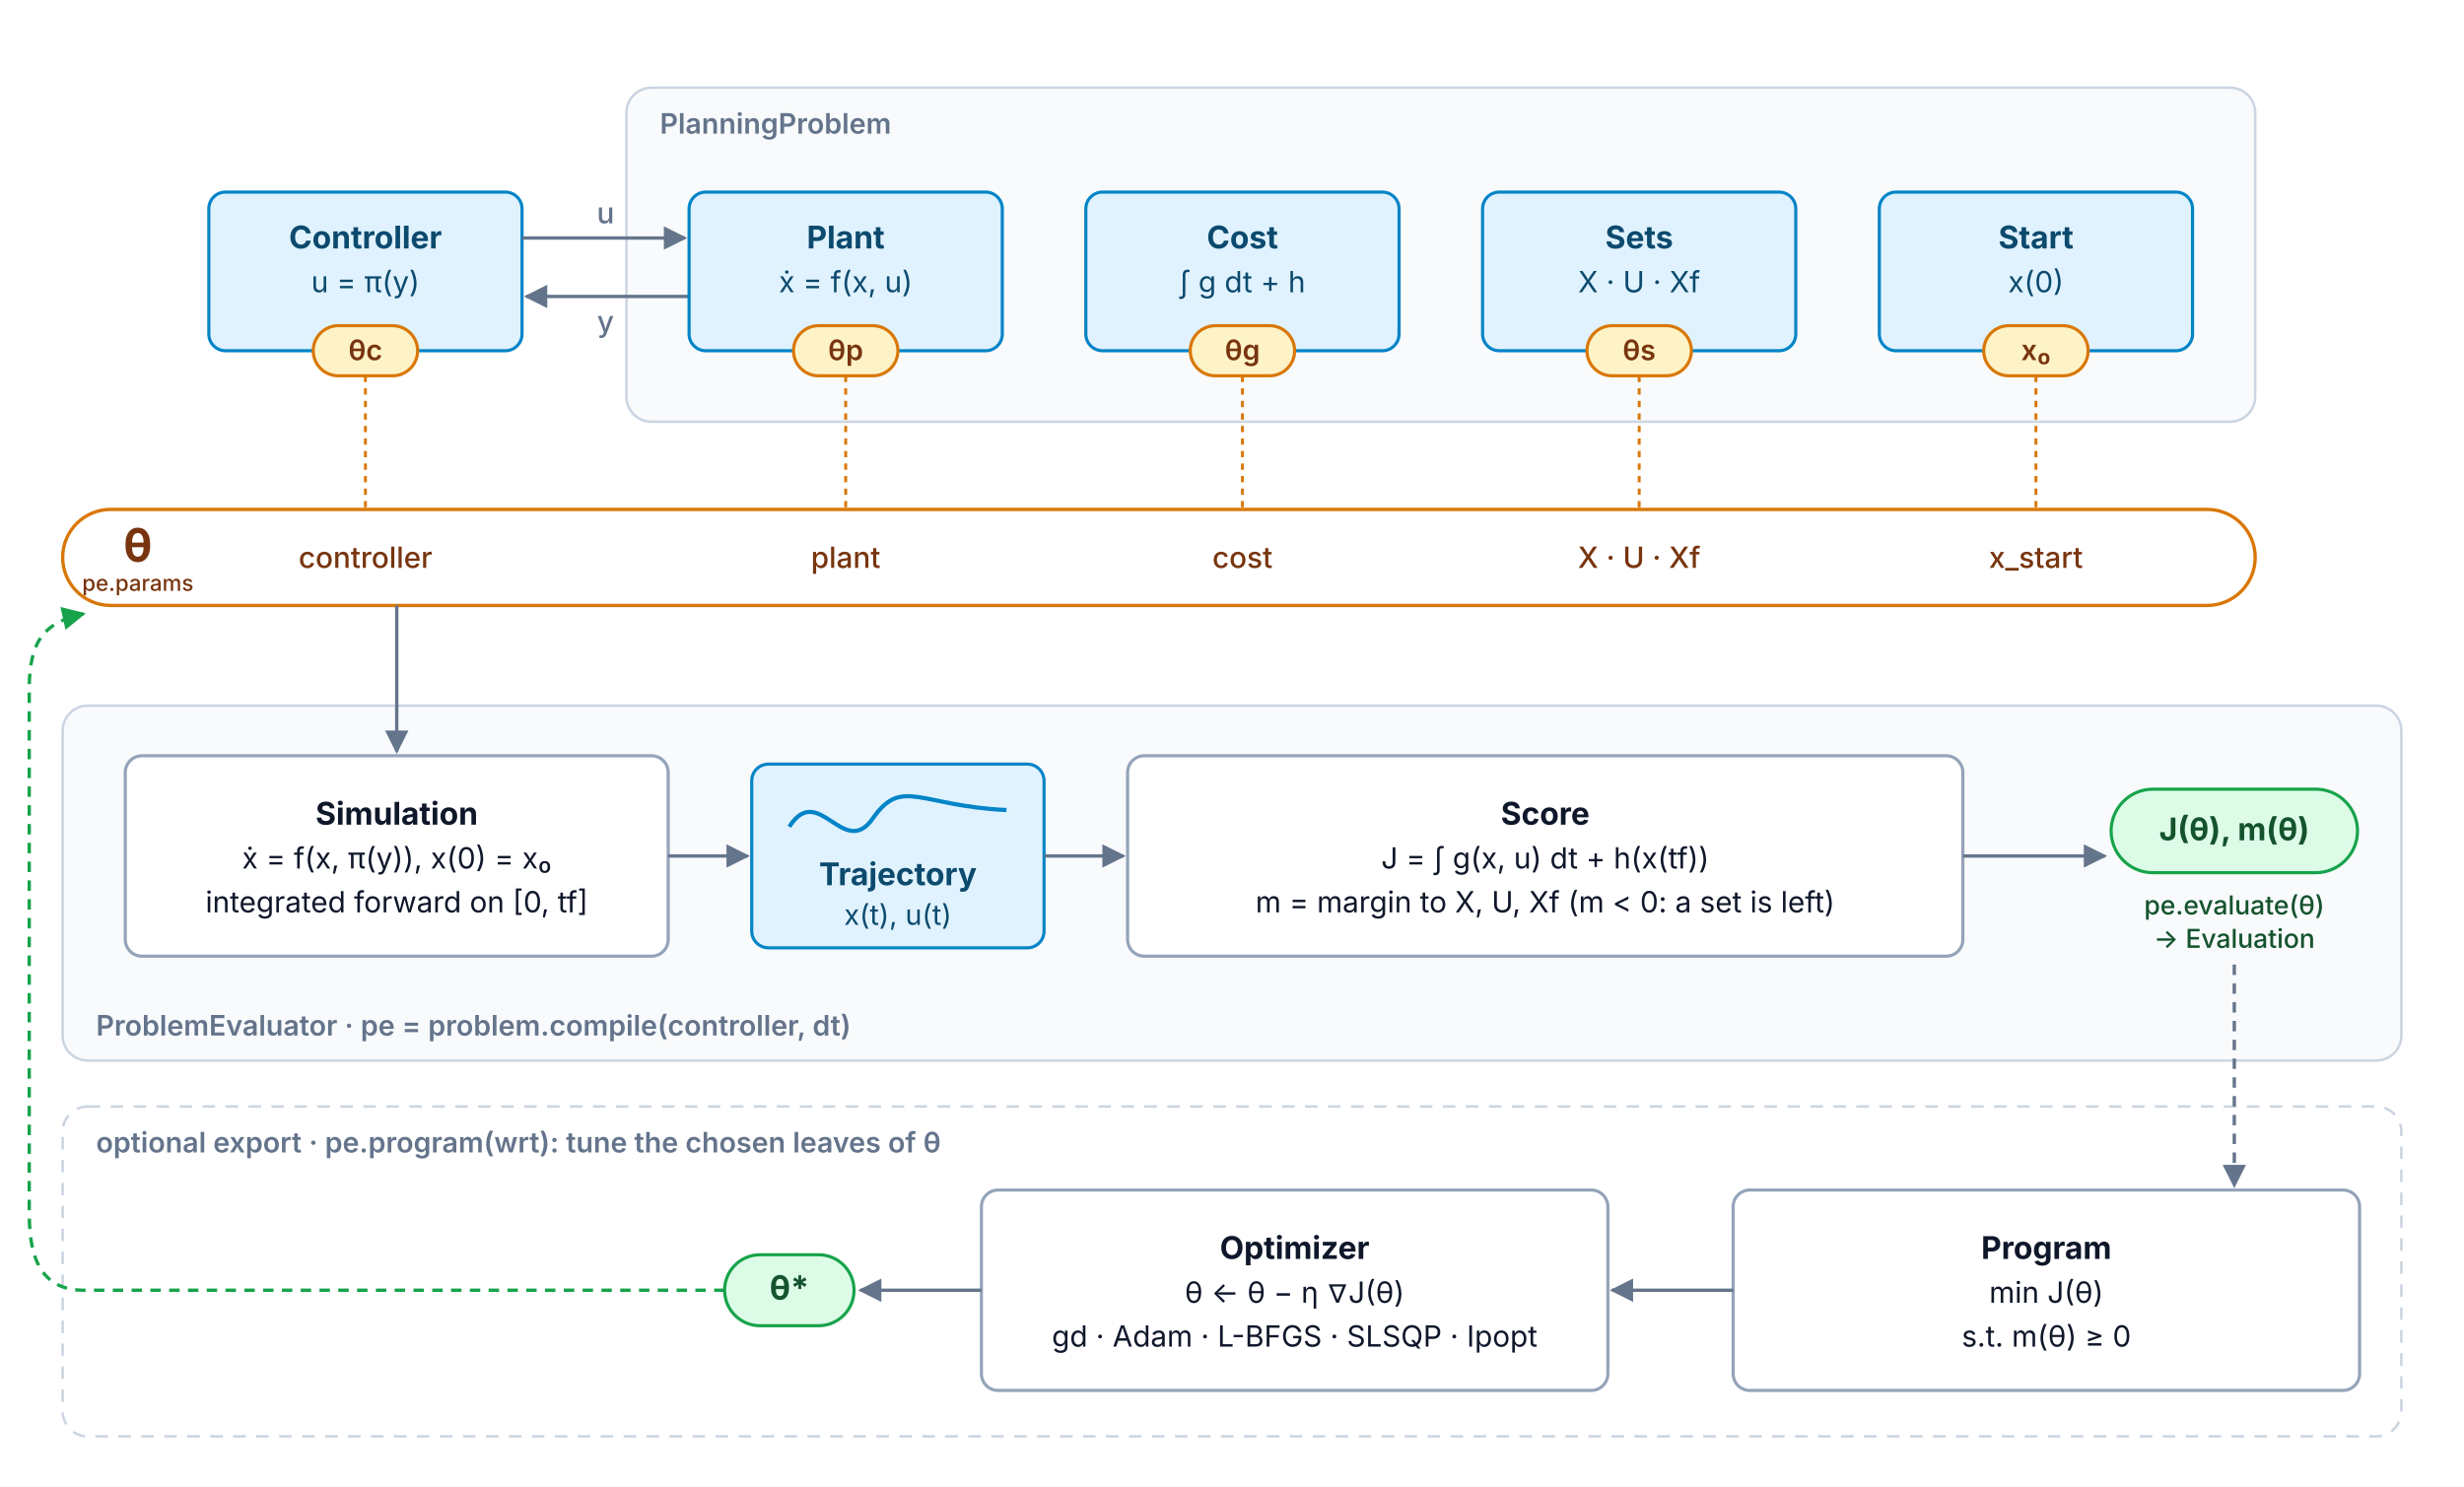
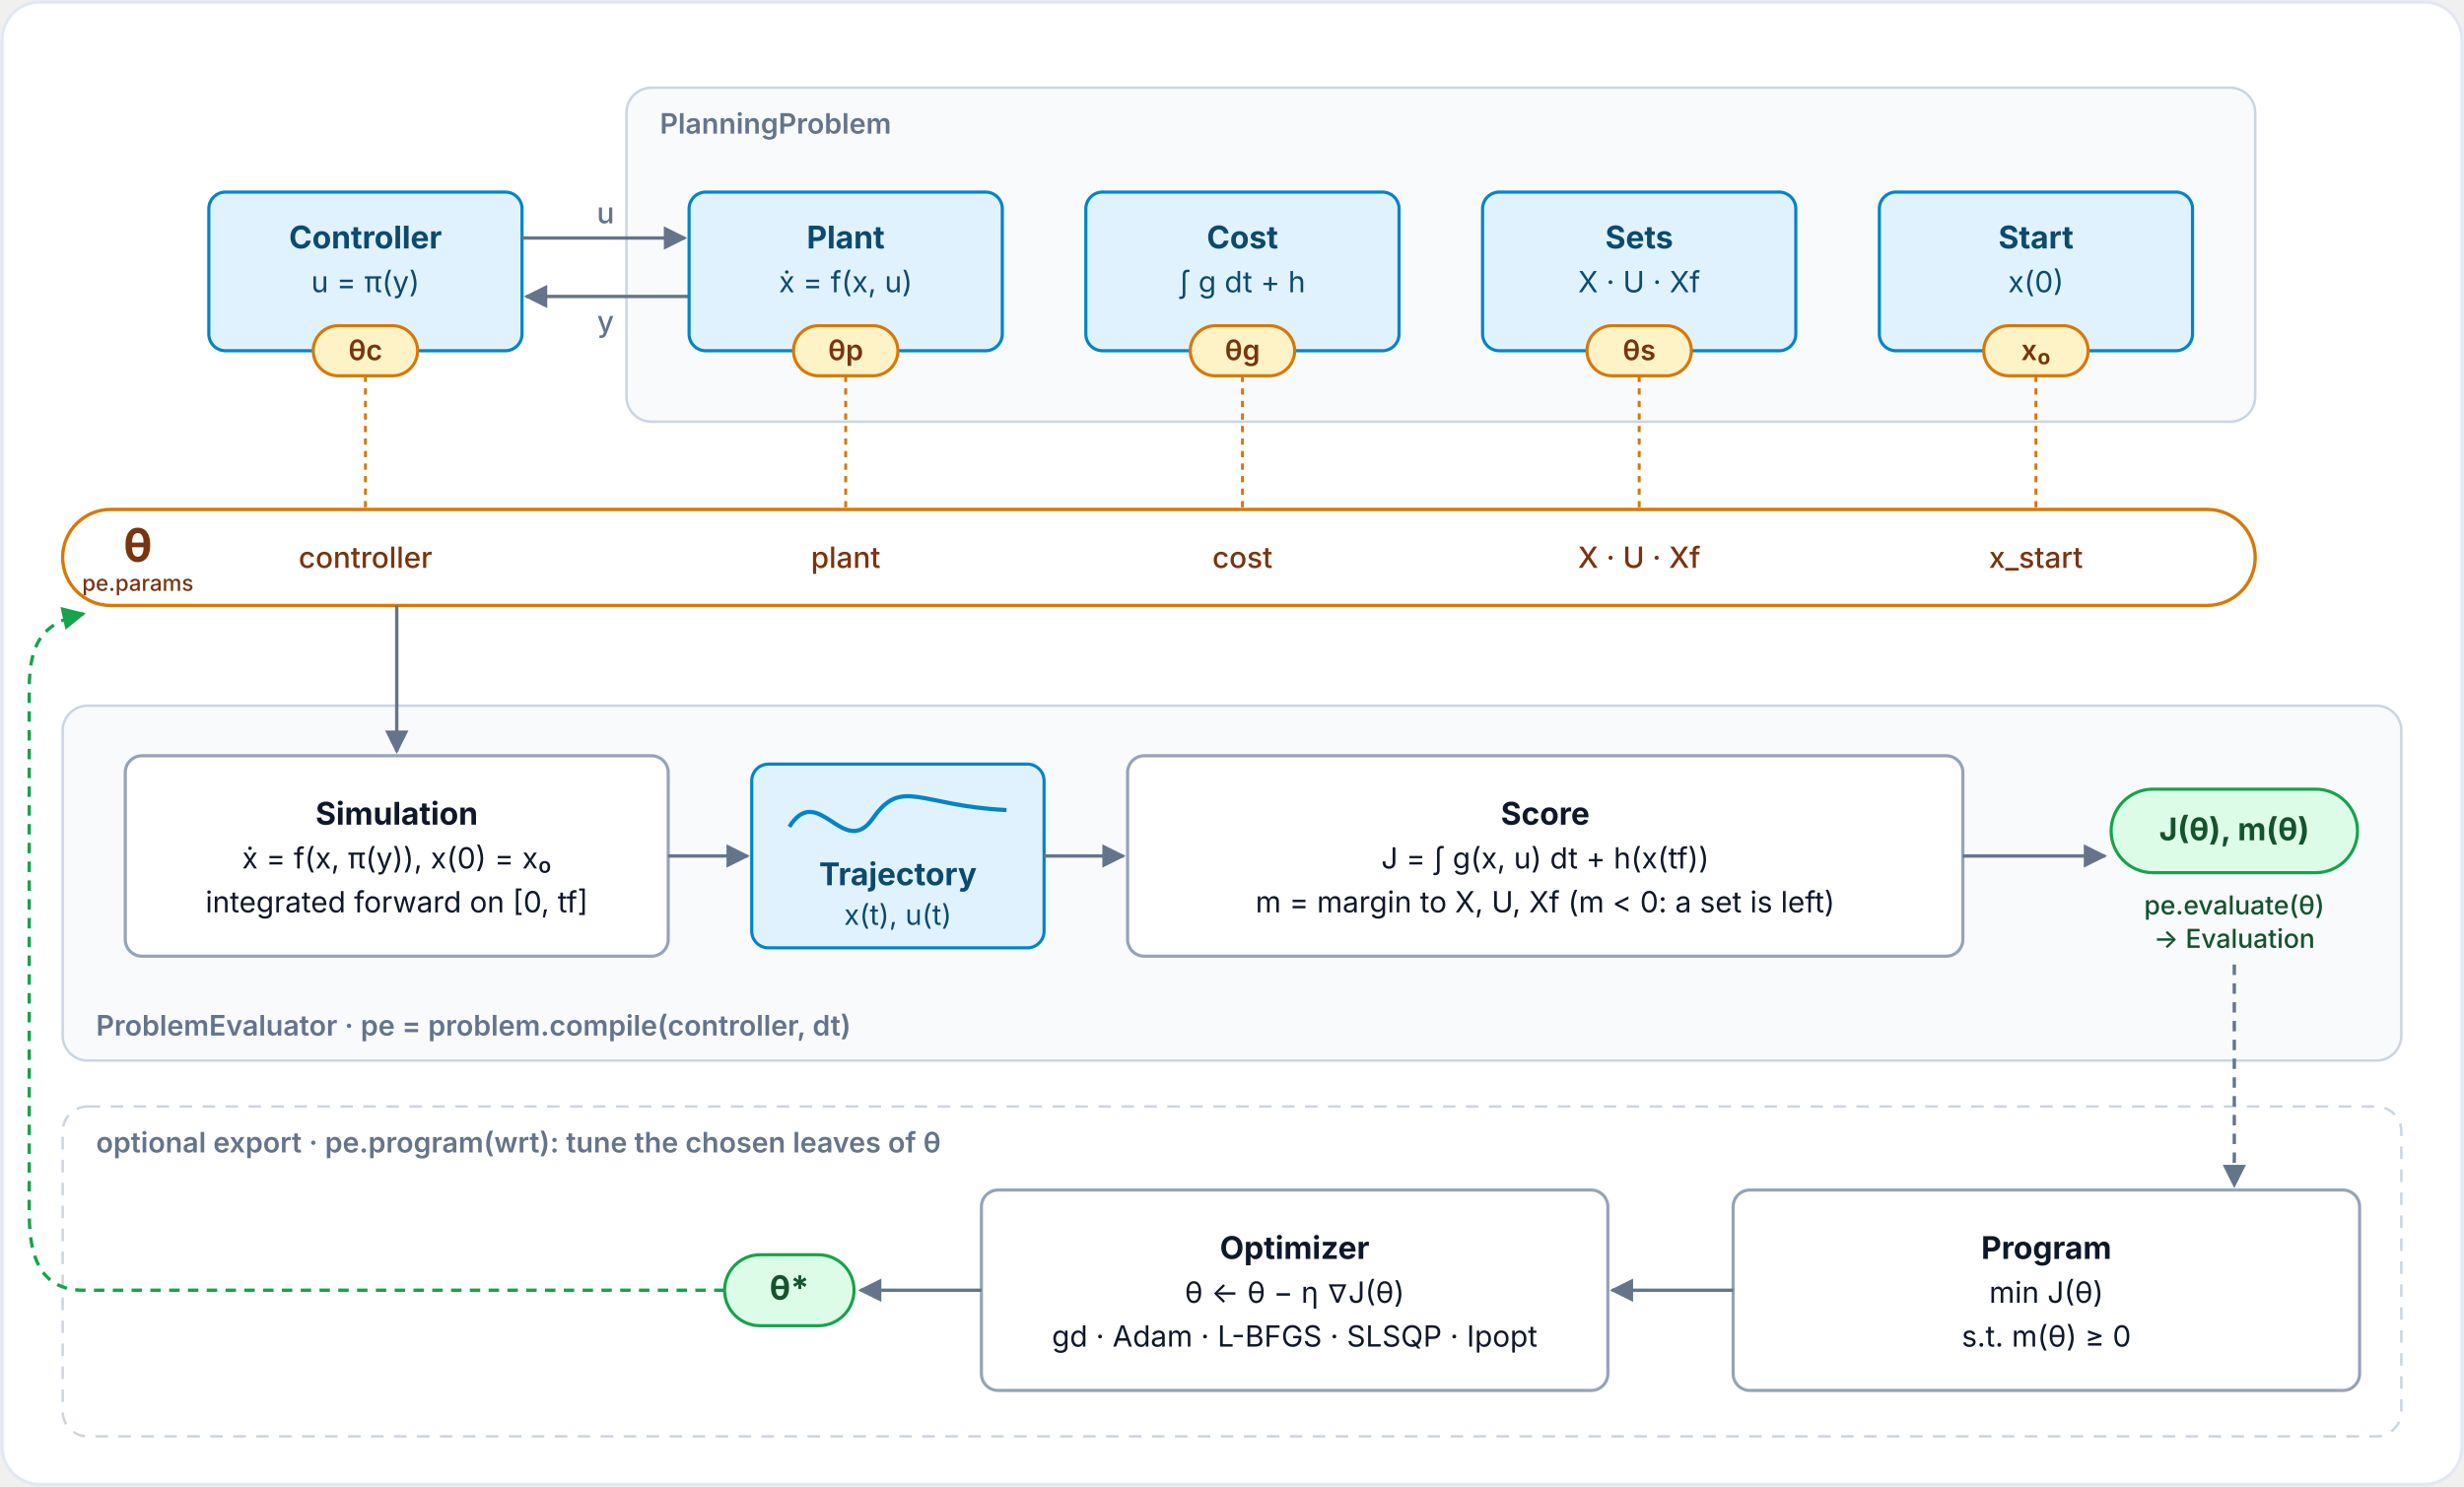
<svg xmlns="http://www.w3.org/2000/svg" viewBox="0 0 1180 712" width="1180" height="712" font-family="Inter, 'Helvetica Neue', Helvetica, Arial, sans-serif">
  <defs>
    <marker id="arr" viewBox="0 0 10 10" refX="9" refY="5" markerWidth="7" markerHeight="7" orient="auto-start-reverse">
      <path d="M0,0 L10,5 L0,10 z" fill="#64748b" />
    </marker>
    <marker id="arrg" viewBox="0 0 10 10" refX="9" refY="5" markerWidth="7" markerHeight="7" orient="auto-start-reverse">
      <path d="M0,0 L10,5 L0,10 z" fill="#16a34a" />
    </marker>
    <marker id="arrp" viewBox="0 0 10 10" refX="9" refY="5" markerWidth="7" markerHeight="7" orient="auto-start-reverse">
-       <path d="M0,0 L10,5 L0,10 z" fill="#9333ea" />
+       <path d="M0,0 L10,5 L0,10 z" fill="#c026d3" />
+     </marker>
+     <marker id="arrt" viewBox="0 0 10 10" refX="9" refY="5" markerWidth="7" markerHeight="7" orient="auto-start-reverse">
+       <path d="M0,0 L10,5 L0,10 z" fill="#0f766e" />
    </marker>
  </defs>
-   <rect width="100%" height="100%" fill="#ffffff" />
+   <rect x="1" y="1" width="1178" height="710" rx="18" fill="#ffffff" stroke="#e2e8f0" stroke-width="1.5" />
  <rect x="300" y="42" width="780" height="160" rx="12" fill="#f8fafc" stroke="#cbd5e1" stroke-width="1.2" />
  <text x="316" y="64" font-size="13.5" font-weight="600" fill="#64748b" text-anchor="start">PlanningProblem</text>
  <rect x="100" y="92" width="150" height="76" rx="8" fill="#e0f2fe" stroke="#0284c7" stroke-width="1.5" />
  <text x="175.0" y="119.0" font-size="15" font-weight="650" fill="#0c4a6e" text-anchor="middle">Controller</text>
  <text x="175.0" y="140.0" font-size="14" font-weight="400" fill="#0c4a6e" text-anchor="middle">u = π(y)</text>
  <path d="M250,114 L328,114" fill="none" stroke="#64748b" stroke-width="1.6" marker-end="url(#arr)" />
  <text x="290.0" y="107" font-size="14" font-weight="500" fill="#64748b" text-anchor="middle">u</text>
  <path d="M330,142 L252,142" fill="none" stroke="#64748b" stroke-width="1.6" marker-end="url(#arr)" />
  <text x="290.0" y="159" font-size="14" font-weight="500" fill="#64748b" text-anchor="middle">y</text>
  <rect x="330" y="92" width="150" height="76" rx="8" fill="#e0f2fe" stroke="#0284c7" stroke-width="1.5" />
  <text x="405.0" y="119.0" font-size="15" font-weight="650" fill="#0c4a6e" text-anchor="middle">Plant</text>
  <text x="405.0" y="140.0" font-size="14" font-weight="400" fill="#0c4a6e" text-anchor="middle">ẋ = f(x, u)</text>
  <rect x="520" y="92" width="150" height="76" rx="8" fill="#e0f2fe" stroke="#0284c7" stroke-width="1.5" />
  <text x="595.0" y="119.0" font-size="15" font-weight="650" fill="#0c4a6e" text-anchor="middle">Cost</text>
  <text x="595.0" y="140.0" font-size="14" font-weight="400" fill="#0c4a6e" text-anchor="middle">∫ g dt + h</text>
  <rect x="710" y="92" width="150" height="76" rx="8" fill="#e0f2fe" stroke="#0284c7" stroke-width="1.5" />
  <text x="785.0" y="119.0" font-size="15" font-weight="650" fill="#0c4a6e" text-anchor="middle">Sets</text>
  <text x="785.0" y="140.0" font-size="14" font-weight="400" fill="#0c4a6e" text-anchor="middle">X · U · Xf</text>
  <rect x="900" y="92" width="150" height="76" rx="8" fill="#e0f2fe" stroke="#0284c7" stroke-width="1.5" />
  <text x="975.0" y="119.0" font-size="15" font-weight="650" fill="#0c4a6e" text-anchor="middle">Start</text>
  <text x="975.0" y="140.0" font-size="14" font-weight="400" fill="#0c4a6e" text-anchor="middle">x(0)</text>
  <rect x="30" y="244" width="1050" height="46" rx="23" fill="#ffffff" stroke="#d97706" stroke-width="1.6" />
  <text x="66" y="269" font-size="22" font-weight="700" fill="#78350f" text-anchor="middle">θ</text>
  <text x="66" y="283" font-size="10.5" font-weight="500" fill="#78350f" text-anchor="middle">pe.params</text>
  <path d="M175.0,180 L175.0,244" fill="none" stroke="#d97706" stroke-width="1.4" stroke-dasharray="3 3" />
  <rect x="150.0" y="156.0" width="50" height="24" rx="12.0" fill="#fef3c7" stroke="#d97706" stroke-width="1.5" />
  <text x="175.0" y="172.5" font-size="13.5" font-weight="600" fill="#78350f" text-anchor="middle">θc</text>
  <text x="175.0" y="272" font-size="14" font-weight="500" fill="#78350f" text-anchor="middle">controller</text>
  <path d="M405.0,180 L405.0,244" fill="none" stroke="#d97706" stroke-width="1.4" stroke-dasharray="3 3" />
  <rect x="380.0" y="156.0" width="50" height="24" rx="12.0" fill="#fef3c7" stroke="#d97706" stroke-width="1.5" />
  <text x="405.0" y="172.5" font-size="13.5" font-weight="600" fill="#78350f" text-anchor="middle">θp</text>
  <text x="405.0" y="272" font-size="14" font-weight="500" fill="#78350f" text-anchor="middle">plant</text>
  <path d="M595.0,180 L595.0,244" fill="none" stroke="#d97706" stroke-width="1.4" stroke-dasharray="3 3" />
  <rect x="570.0" y="156.0" width="50" height="24" rx="12.0" fill="#fef3c7" stroke="#d97706" stroke-width="1.5" />
  <text x="595.0" y="172.5" font-size="13.5" font-weight="600" fill="#78350f" text-anchor="middle">θg</text>
  <text x="595.0" y="272" font-size="14" font-weight="500" fill="#78350f" text-anchor="middle">cost</text>
  <path d="M785.0,180 L785.0,244" fill="none" stroke="#d97706" stroke-width="1.4" stroke-dasharray="3 3" />
  <rect x="760.0" y="156.0" width="50" height="24" rx="12.0" fill="#fef3c7" stroke="#d97706" stroke-width="1.5" />
  <text x="785.0" y="172.5" font-size="13.5" font-weight="600" fill="#78350f" text-anchor="middle">θs</text>
  <text x="785.0" y="272" font-size="14" font-weight="500" fill="#78350f" text-anchor="middle">X · U · Xf</text>
  <path d="M975.0,180 L975.0,244" fill="none" stroke="#d97706" stroke-width="1.4" stroke-dasharray="3 3" />
  <rect x="950.0" y="156.0" width="50" height="24" rx="12.0" fill="#fef3c7" stroke="#d97706" stroke-width="1.5" />
  <text x="975.0" y="172.5" font-size="13.5" font-weight="600" fill="#78350f" text-anchor="middle">x₀</text>
  <text x="975.0" y="272" font-size="14" font-weight="500" fill="#78350f" text-anchor="middle">x_start</text>
  <rect x="30" y="338" width="1120" height="170" rx="12" fill="#f8fafc" stroke="#cbd5e1" stroke-width="1.2" />
  <text x="46" y="496" font-size="13.5" font-weight="600" fill="#64748b" text-anchor="start">ProblemEvaluator · pe = problem.compile(controller, dt)</text>
  <path d="M190,290 L190,360" fill="none" stroke="#64748b" stroke-width="1.6" marker-end="url(#arr)" />
  <rect x="60" y="362" width="260" height="96" rx="8" fill="#ffffff" stroke="#94a3b8" stroke-width="1.5" />
  <text x="190.0" y="395.0" font-size="15" font-weight="650" fill="#0f172a" text-anchor="middle">Simulation</text>
  <text x="190.0" y="416.0" font-size="14" font-weight="400" fill="#0f172a" text-anchor="middle">ẋ = f(x, π(y)),  x(0) = x₀</text>
  <text x="190.0" y="437.0" font-size="14" font-weight="400" fill="#0f172a" text-anchor="middle">integrated forward on [0, tf]</text>
  <path d="M320,410.0 L358,410.0" fill="none" stroke="#64748b" stroke-width="1.6" marker-end="url(#arr)" />
  <rect x="360" y="366" width="140" height="88" rx="8" fill="#e0f2fe" stroke="#0284c7" stroke-width="1.5" />
  <text x="430.0" y="415.0" font-size="15" font-weight="650" fill="#0c4a6e" text-anchor="middle" />
  <path d="M378,396 C392,374 404,412 418,392 S440,386 482,388" fill="none" stroke="#0284c7" stroke-width="2" />
  <text x="430.0" y="424" font-size="15" font-weight="650" fill="#0c4a6e" text-anchor="middle">Trajectory</text>
  <text x="430.0" y="443" font-size="13.5" font-weight="400" fill="#0c4a6e" text-anchor="middle">x(t), u(t)</text>
  <path d="M500,410.0 L538,410.0" fill="none" stroke="#64748b" stroke-width="1.6" marker-end="url(#arr)" />
  <rect x="540" y="362" width="400" height="96" rx="8" fill="#ffffff" stroke="#94a3b8" stroke-width="1.5" />
  <text x="740.0" y="395.0" font-size="15" font-weight="650" fill="#0f172a" text-anchor="middle">Score</text>
  <text x="740.0" y="416.0" font-size="14" font-weight="400" fill="#0f172a" text-anchor="middle">J = ∫ g(x, u) dt + h(x(tf))</text>
  <text x="740.0" y="437.0" font-size="14" font-weight="400" fill="#0f172a" text-anchor="middle">m = margin to X, U, Xf  (m &lt; 0: a set is left)</text>
  <path d="M940,410.0 L1008,410.0" fill="none" stroke="#64748b" stroke-width="1.6" marker-end="url(#arr)" />
  <rect x="1011.0" y="378.0" width="118" height="40" rx="20.0" fill="#dcfce7" stroke="#16a34a" stroke-width="1.5" />
  <text x="1070" y="402.5" font-size="15" font-weight="700" fill="#14532d" text-anchor="middle">J(θ), m(θ)</text>
  <text x="1070" y="438.0" font-size="12.5" font-weight="500" fill="#14532d" text-anchor="middle">pe.evaluate(θ)</text>
  <text x="1070" y="454.0" font-size="12.5" font-weight="500" fill="#14532d" text-anchor="middle">→ Evaluation</text>
  <rect x="30" y="530" width="1120" height="158" rx="12" fill="#ffffff" stroke="#cbd5e1" stroke-width="1.2" stroke-dasharray="6 5" />
  <text x="46" y="552" font-size="13.5" font-weight="600" fill="#64748b" text-anchor="start">optional export · pe.program(wrt): tune the chosen leaves of θ</text>
  <path d="M1070,462.0 L1070,568" fill="none" stroke="#64748b" stroke-width="1.6" stroke-dasharray="5 4" marker-end="url(#arr)" />
  <rect x="830" y="570" width="300" height="96" rx="8" fill="#ffffff" stroke="#94a3b8" stroke-width="1.5" />
  <text x="980.0" y="603.0" font-size="15" font-weight="650" fill="#0f172a" text-anchor="middle">Program</text>
  <text x="980.0" y="624.0" font-size="14" font-weight="400" fill="#0f172a" text-anchor="middle">min J(θ)</text>
  <text x="980.0" y="645.0" font-size="14" font-weight="400" fill="#0f172a" text-anchor="middle">s.t.  m(θ) ≥ 0</text>
  <path d="M830,618.0 L772,618.0" fill="none" stroke="#64748b" stroke-width="1.6" marker-end="url(#arr)" />
  <rect x="470" y="570" width="300" height="96" rx="8" fill="#ffffff" stroke="#94a3b8" stroke-width="1.5" />
  <text x="620.0" y="603.0" font-size="15" font-weight="650" fill="#0f172a" text-anchor="middle">Optimizer</text>
  <text x="620.0" y="624.0" font-size="14" font-weight="400" fill="#0f172a" text-anchor="middle">θ ← θ − η ∇J(θ)</text>
  <text x="620.0" y="645.0" font-size="14" font-weight="400" fill="#0f172a" text-anchor="middle">gd · Adam · L-BFGS · SLSQP · Ipopt</text>
  <path d="M470,618.0 L412,618.0" fill="none" stroke="#64748b" stroke-width="1.6" marker-end="url(#arr)" />
  <rect x="347.0" y="601.0" width="62" height="34" rx="17.0" fill="#dcfce7" stroke="#16a34a" stroke-width="1.5" />
  <text x="378" y="622.5" font-size="16" font-weight="700" fill="#14532d" text-anchor="middle">θ*</text>
  <path d="M347,618.0 L40,618.0 C14,618.0 14,592.0 14,578.0 L14,330 C14,306 22,298 40,294" fill="none" stroke="#16a34a" stroke-width="1.6" stroke-dasharray="5 4" marker-end="url(#arrg)" />
</svg>
